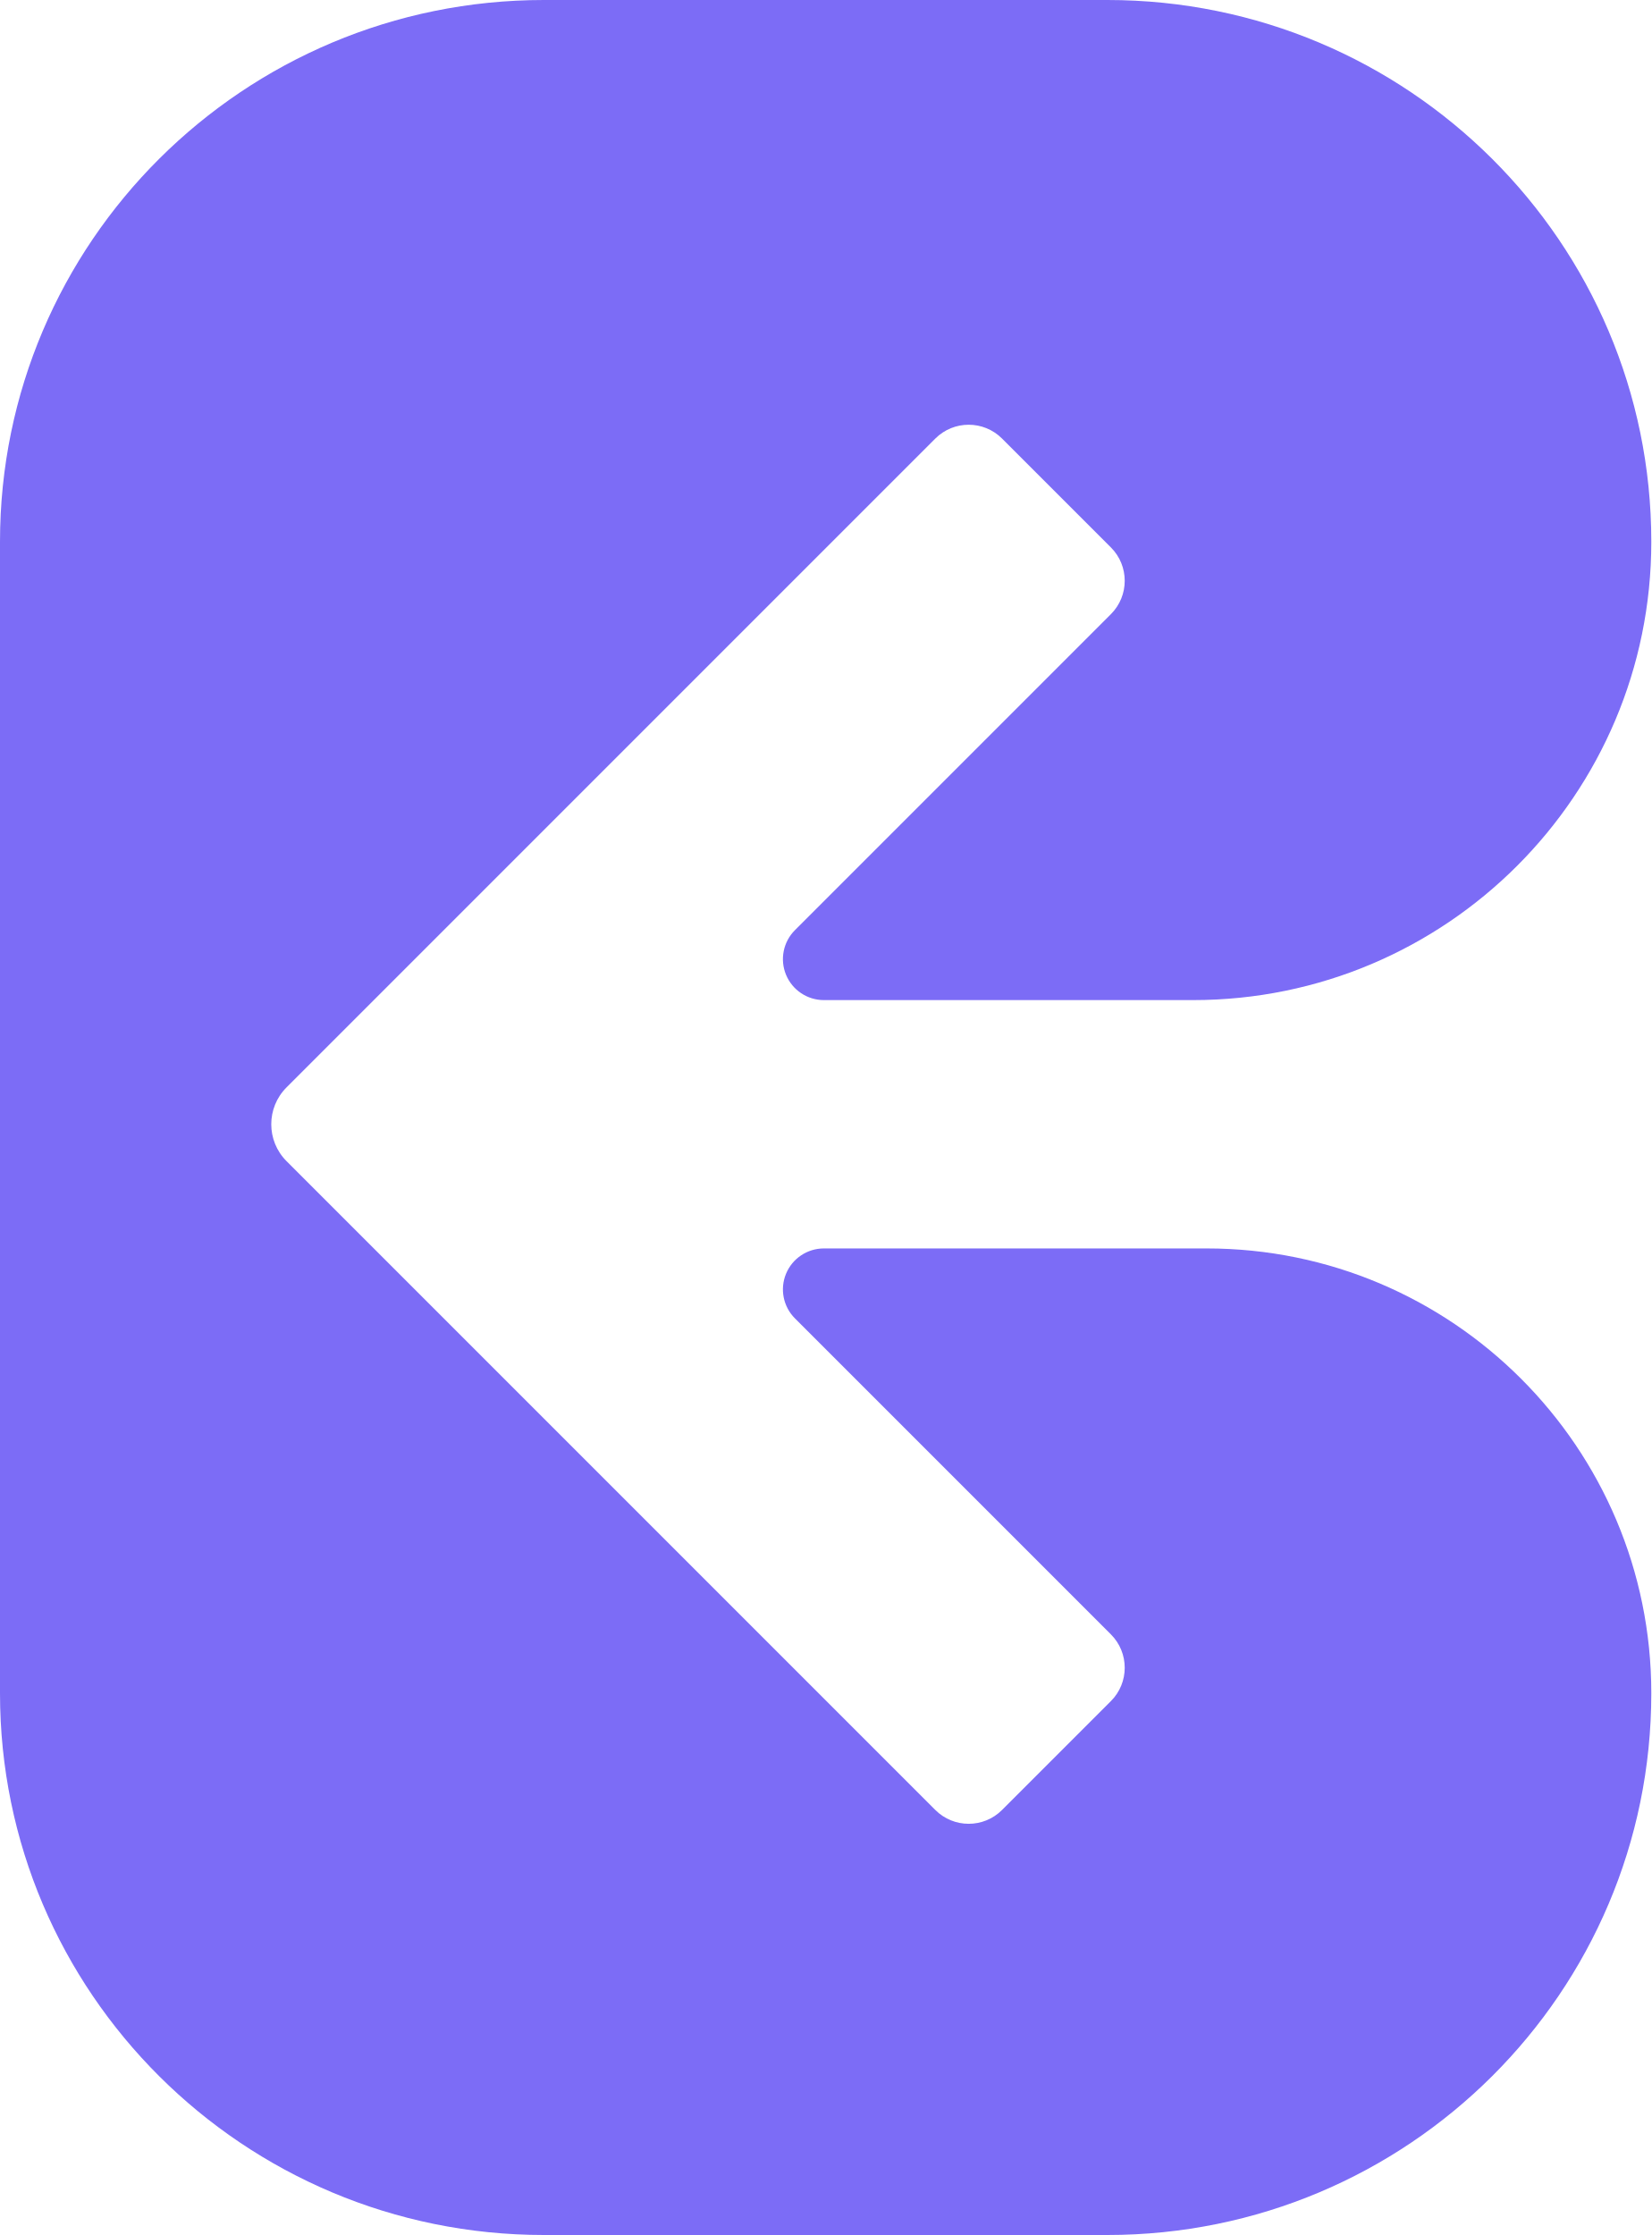
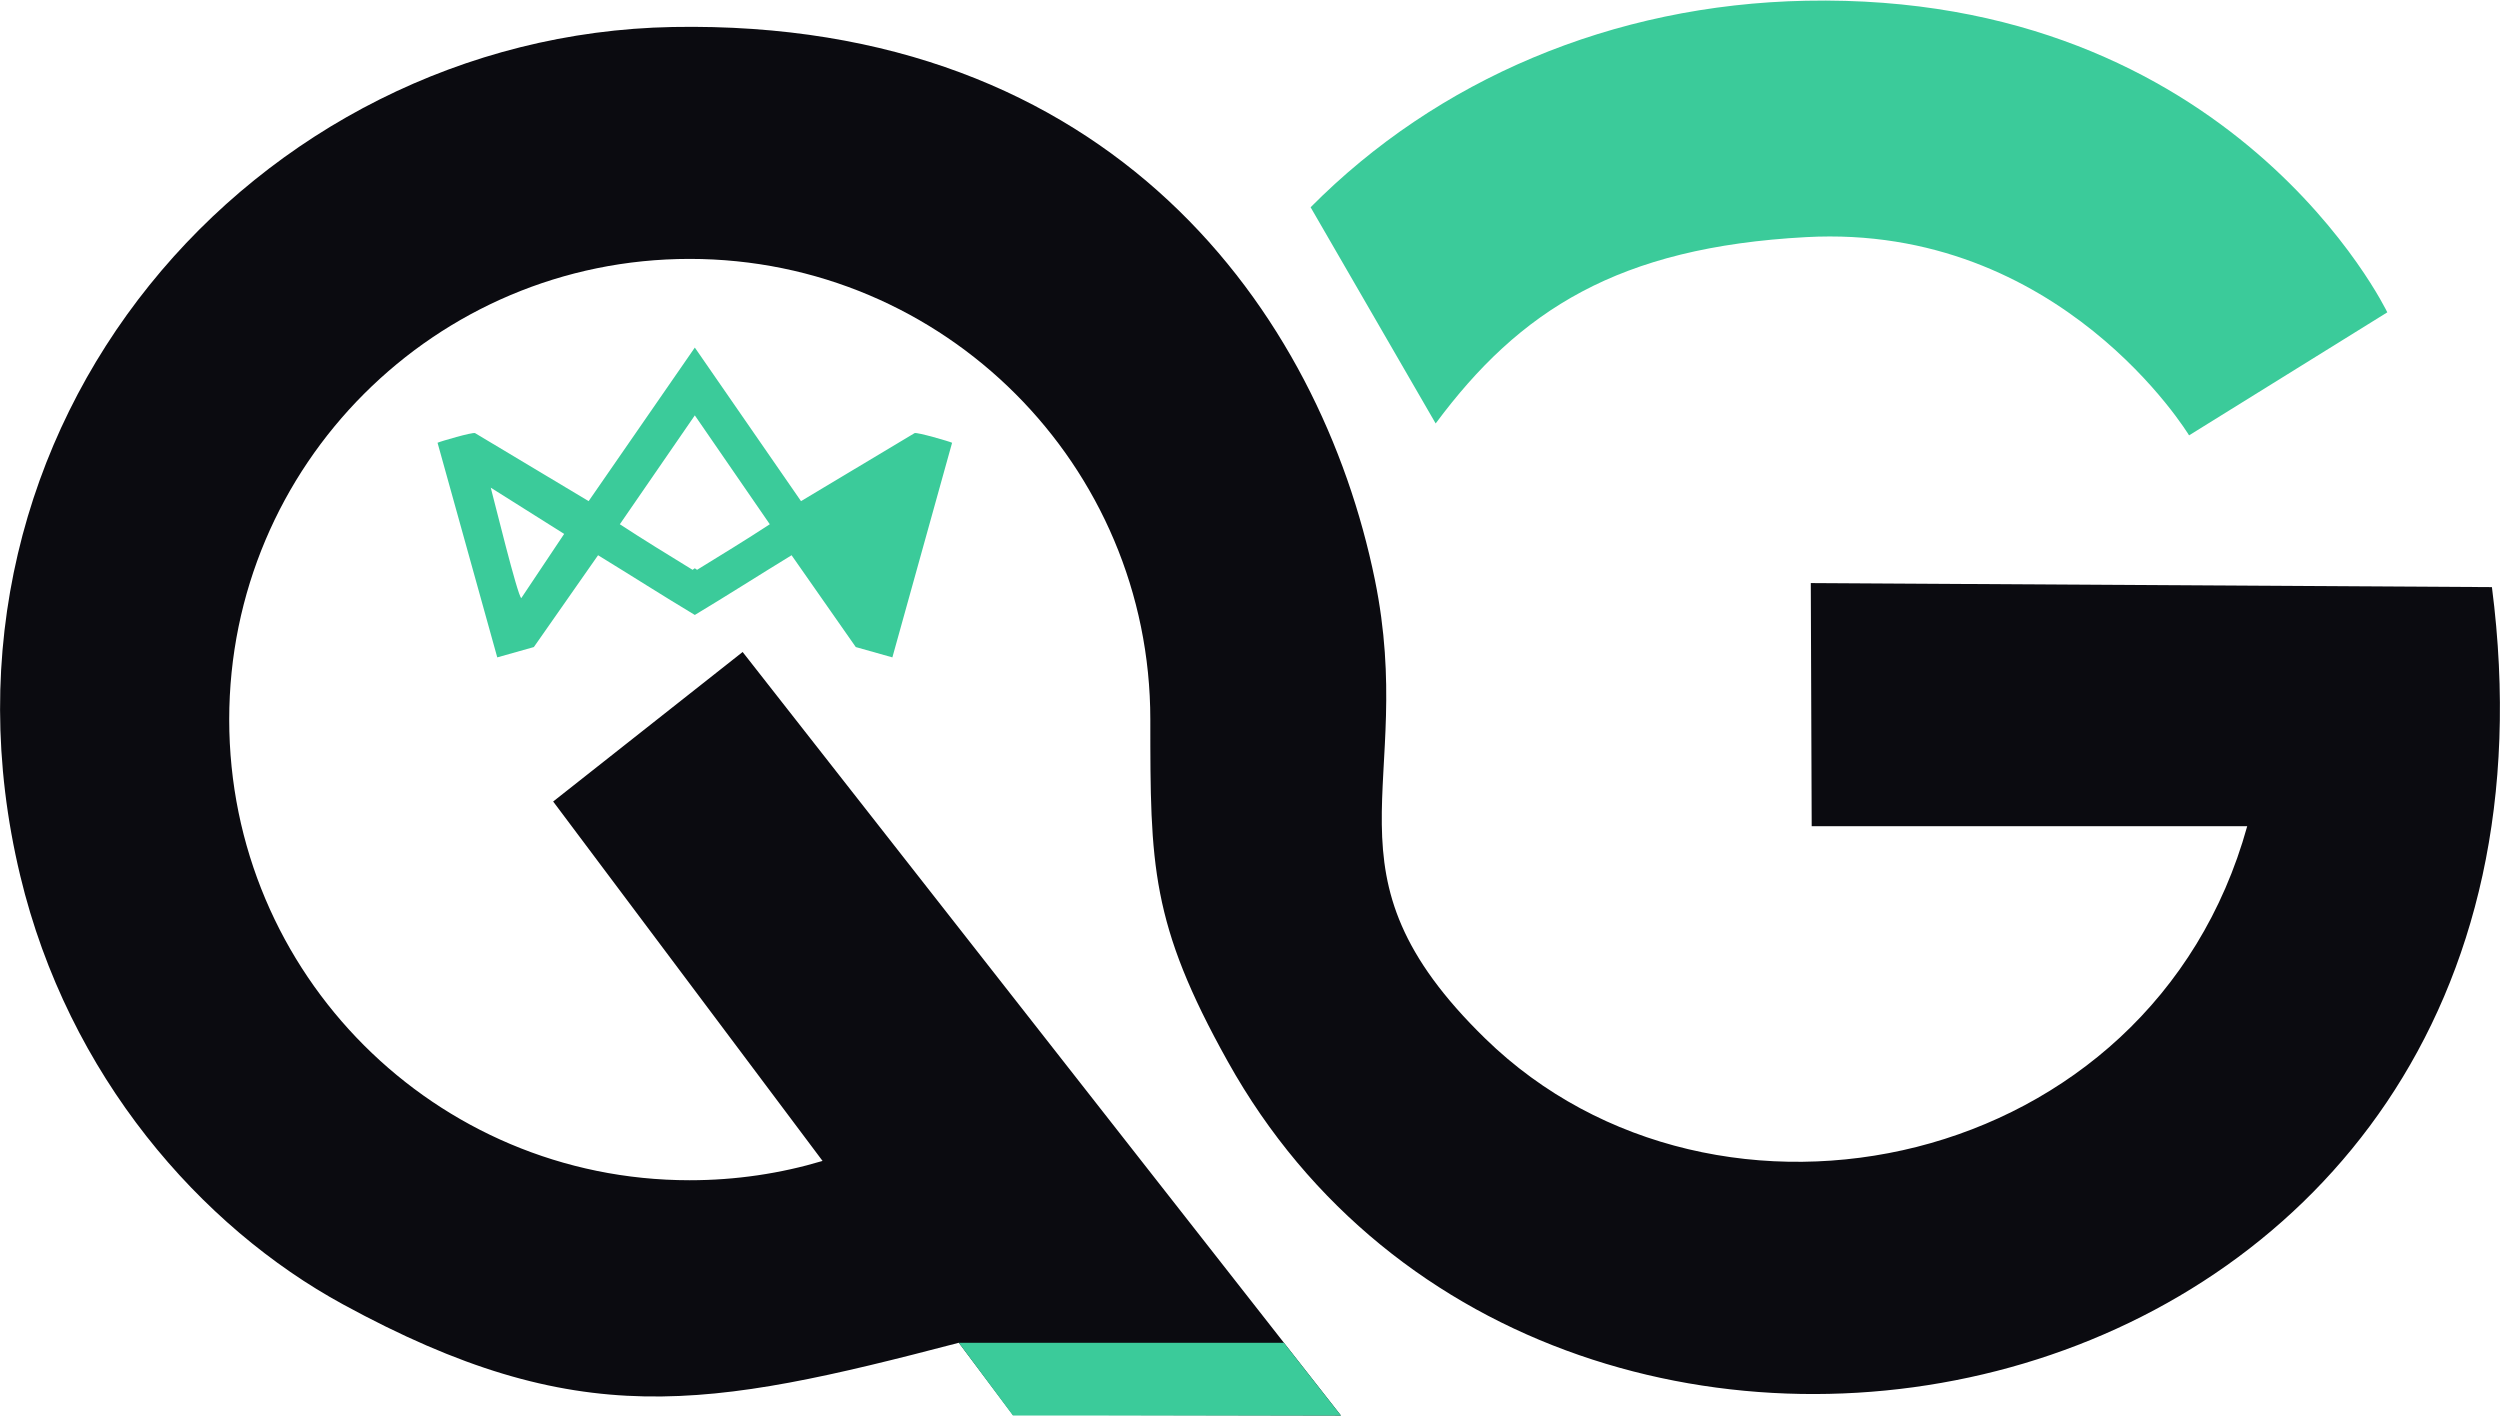
- <svg xmlns="http://www.w3.org/2000/svg" width="133" height="180" viewBox="62 38 133 180" fill="none">
-   <path fill="#7c6cf6" d="M151.191 38C175.386 38 195 57.537 195 81.636C195 102.02 178.475 118.545 158.091 118.545H128.359C127.024 118.545 125.821 117.741 125.31 116.508C124.799 115.275 125.082 113.855 126.026 112.912L151.475 87.462C152.959 85.978 152.959 83.572 151.475 82.088L142.707 73.32C141.223 71.836 138.817 71.836 137.333 73.32L85.078 125.575C83.438 127.215 83.438 129.875 85.078 131.515L137.333 183.77C138.817 185.254 141.223 185.254 142.707 183.77L151.475 175.002C152.959 173.518 152.959 171.112 151.475 169.628L126.026 144.178C125.082 143.235 124.799 141.815 125.31 140.582C125.821 139.349 127.024 138.545 128.359 138.545H159.181C178.963 138.545 195 154.582 195 174.364C195 198.463 175.386 218 151.191 218H105.809C81.614 218 62 198.463 62 174.364V81.636C62 57.537 81.614 38 105.809 38L151.191 38Z" />
+ <svg xmlns="http://www.w3.org/2000/svg" width="512" height="290" viewBox="0 0 111.36 63.03">
+   <path fill="#0B0B10" d="M36.64 51.69c-1.87,0.56 -3.86,0.86 -5.92,0.86 -11.33,0 -20.51,-9.18 -20.51,-20.52 0,-11.33 9.18,-20.52 20.51,-20.52 11.34,0 20.52,9.19 20.52,20.52 0,6.47 0.01,9.07 3.45,15.23 14.61,26.22 61.19,16.69 56.31,-21.13l-30.34 -0.18 0.04 10.83 19.4 0c-4.28,15.45 -23.66,19.49 -33.94,9.46 -7.63,-7.44 -3.02,-11.17 -4.92,-20.45 -2.42,-11.83 -11.67,-24.97 -31.28,-24.61 -18.57,0.35 -33.88,17.71 -29.06,37.8 2.14,8.93 8.05,15.65 14.38,19.1 10.47,5.71 16.19,4.65 27.43,1.71l2.41 3.21 14.61 0.03 -26.65 -34.01 -8.44 6.66 12 16.01z" />
+   <path fill="#3BCB9A" d="M80.45 0.01c19.06,-0.38 25.89,13.88 25.89,13.88l-8.83 5.48c0,0 -5.71,-9.45 -17.06,-8.83 -8.37,0.45 -12.76,3.26 -16.5,8.3l-5.57 -9.63c5.63,-5.68 13.44,-9.03 22.07,-9.2z" />
+   <path fill="#3BCB9A" d="M30.95 15.46l-4.73 6.84 -5.06 -3.03c-0.11,-0.05 -1.55,0.37 -1.67,0.43l2.66 9.56 1.63 -0.46 2.86 -4.09c1.44,0.88 2.86,1.79 4.31,2.66 1.45,-0.87 2.87,-1.78 4.31,-2.66l2.86 4.09 1.63 0.46 2.66 -9.56c-0.12,-0.06 -1.57,-0.48 -1.67,-0.43l-5.06 3.03 -4.73 -6.84 0 0zm0 9.83l-0.1 0.07c-1.09,-0.67 -2.17,-1.33 -3.24,-2.03l3.34 -4.85 3.34 4.85c-1.07,0.7 -2.15,1.36 -3.24,2.03l-0.1 -0.07zm5.82 -1.53l1.91 2.86c0.16,-0.11 1.21,-4.37 1.36,-4.92l-3.27 2.06zm-11.64 0l-1.91 2.86c-0.17,-0.11 -1.21,-4.37 -1.36,-4.92l3.27 2.06z" />
+   <polygon fill="#3BCB9A" points="42.71,59.79 57.19,59.79 59.73,63.03 45.12,63.03" />
</svg>
